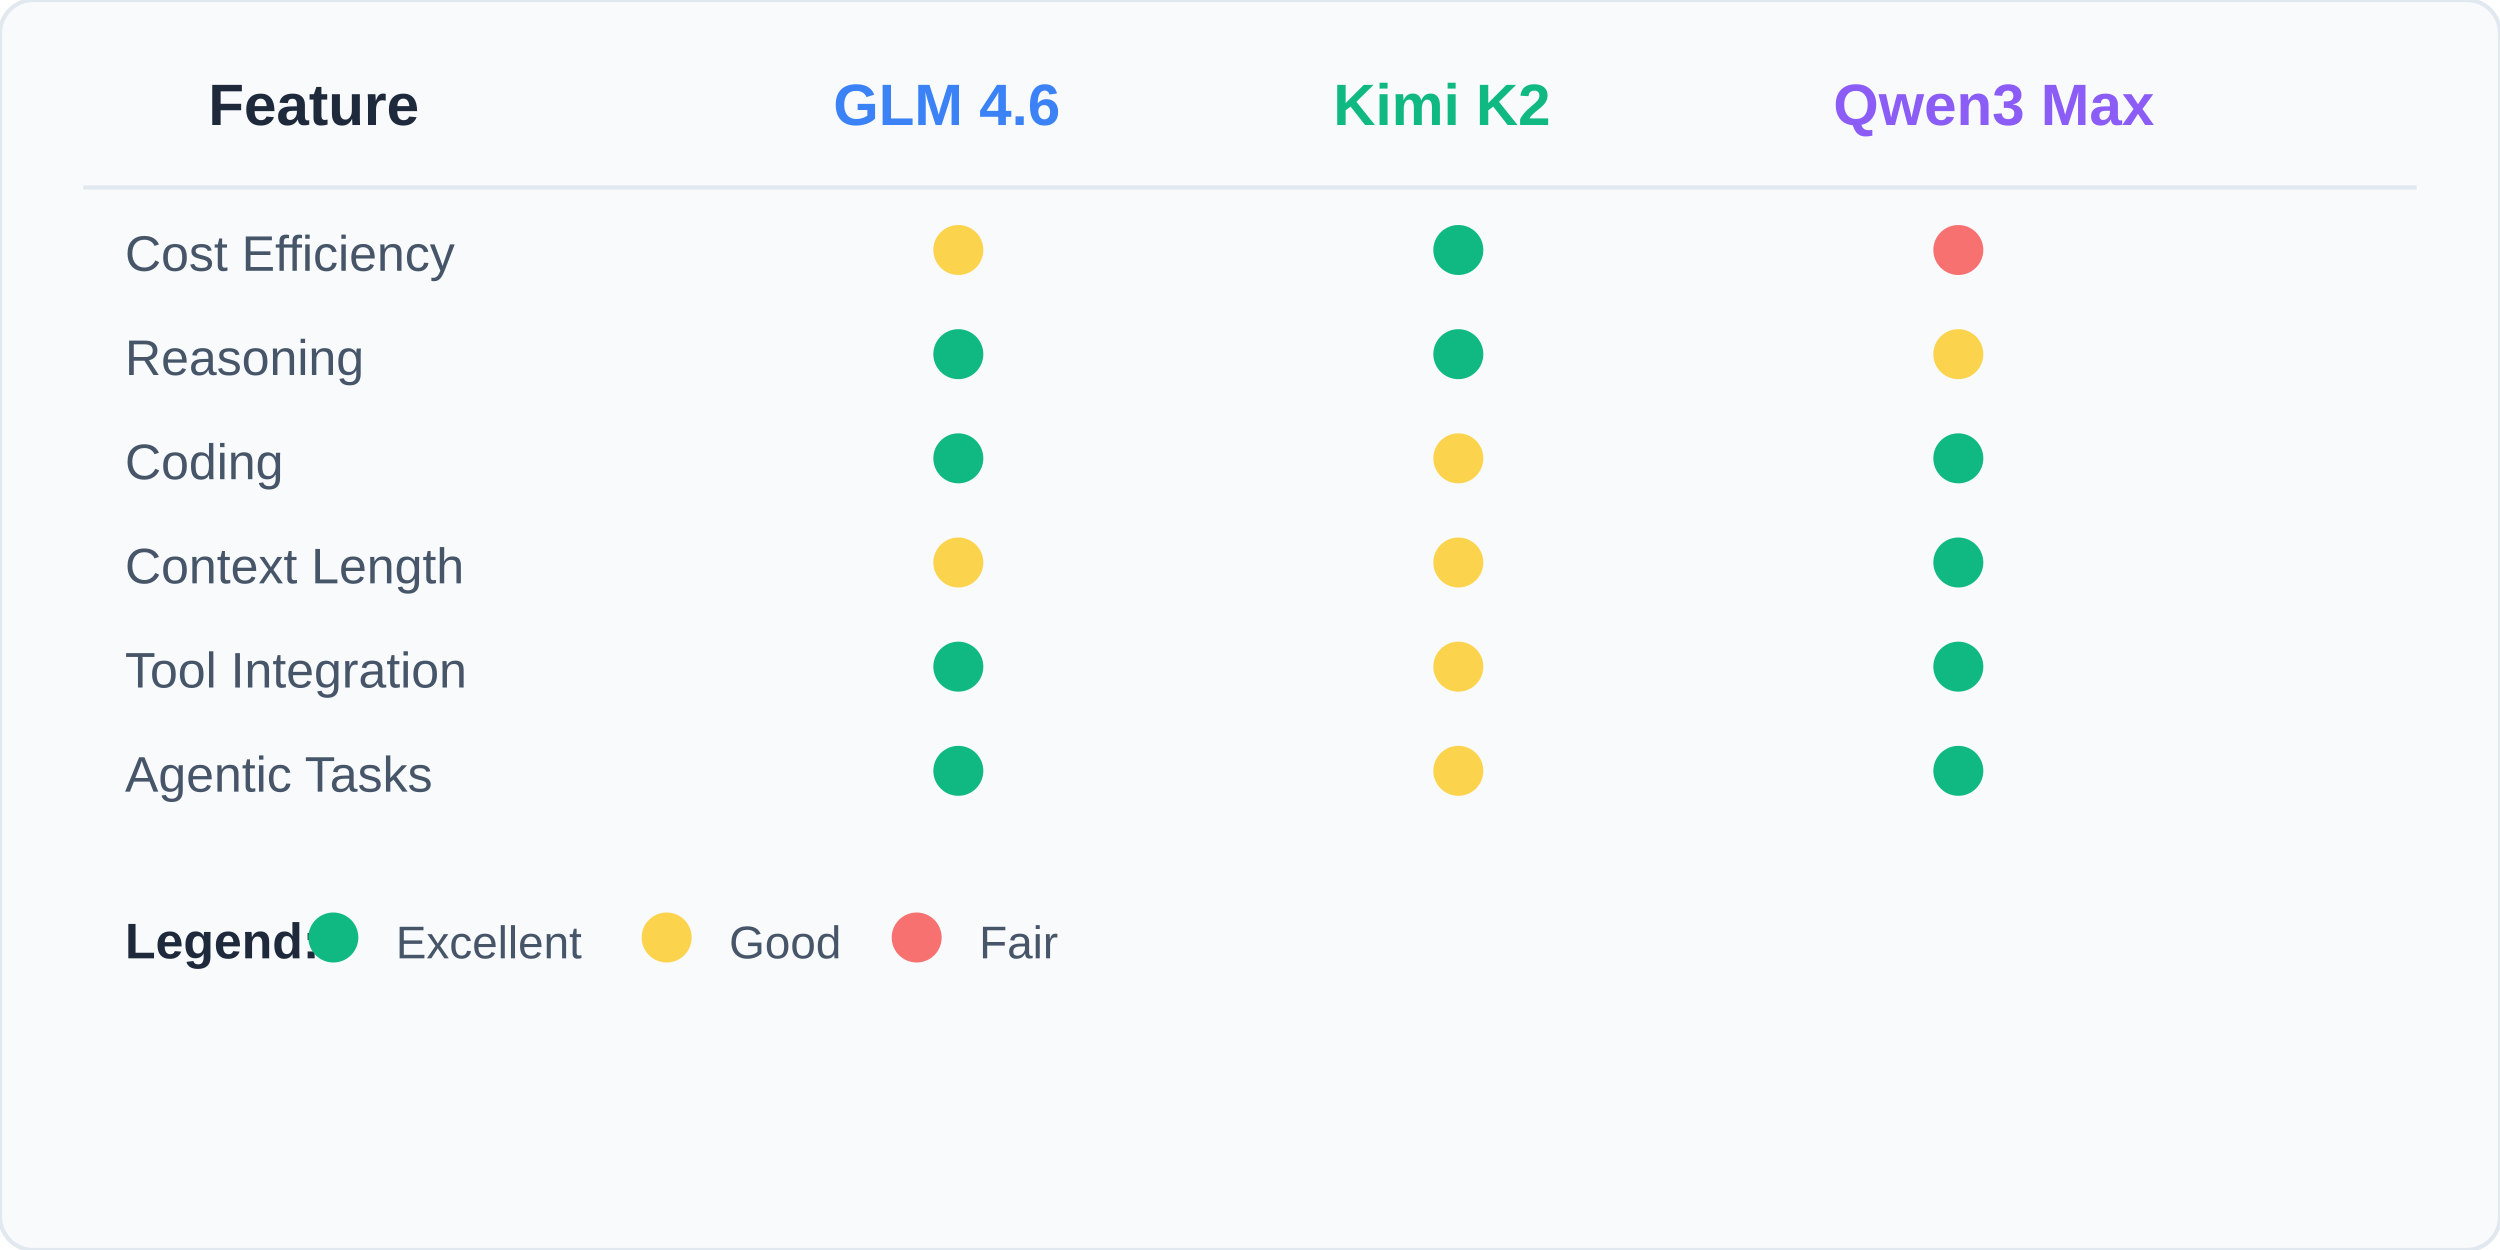
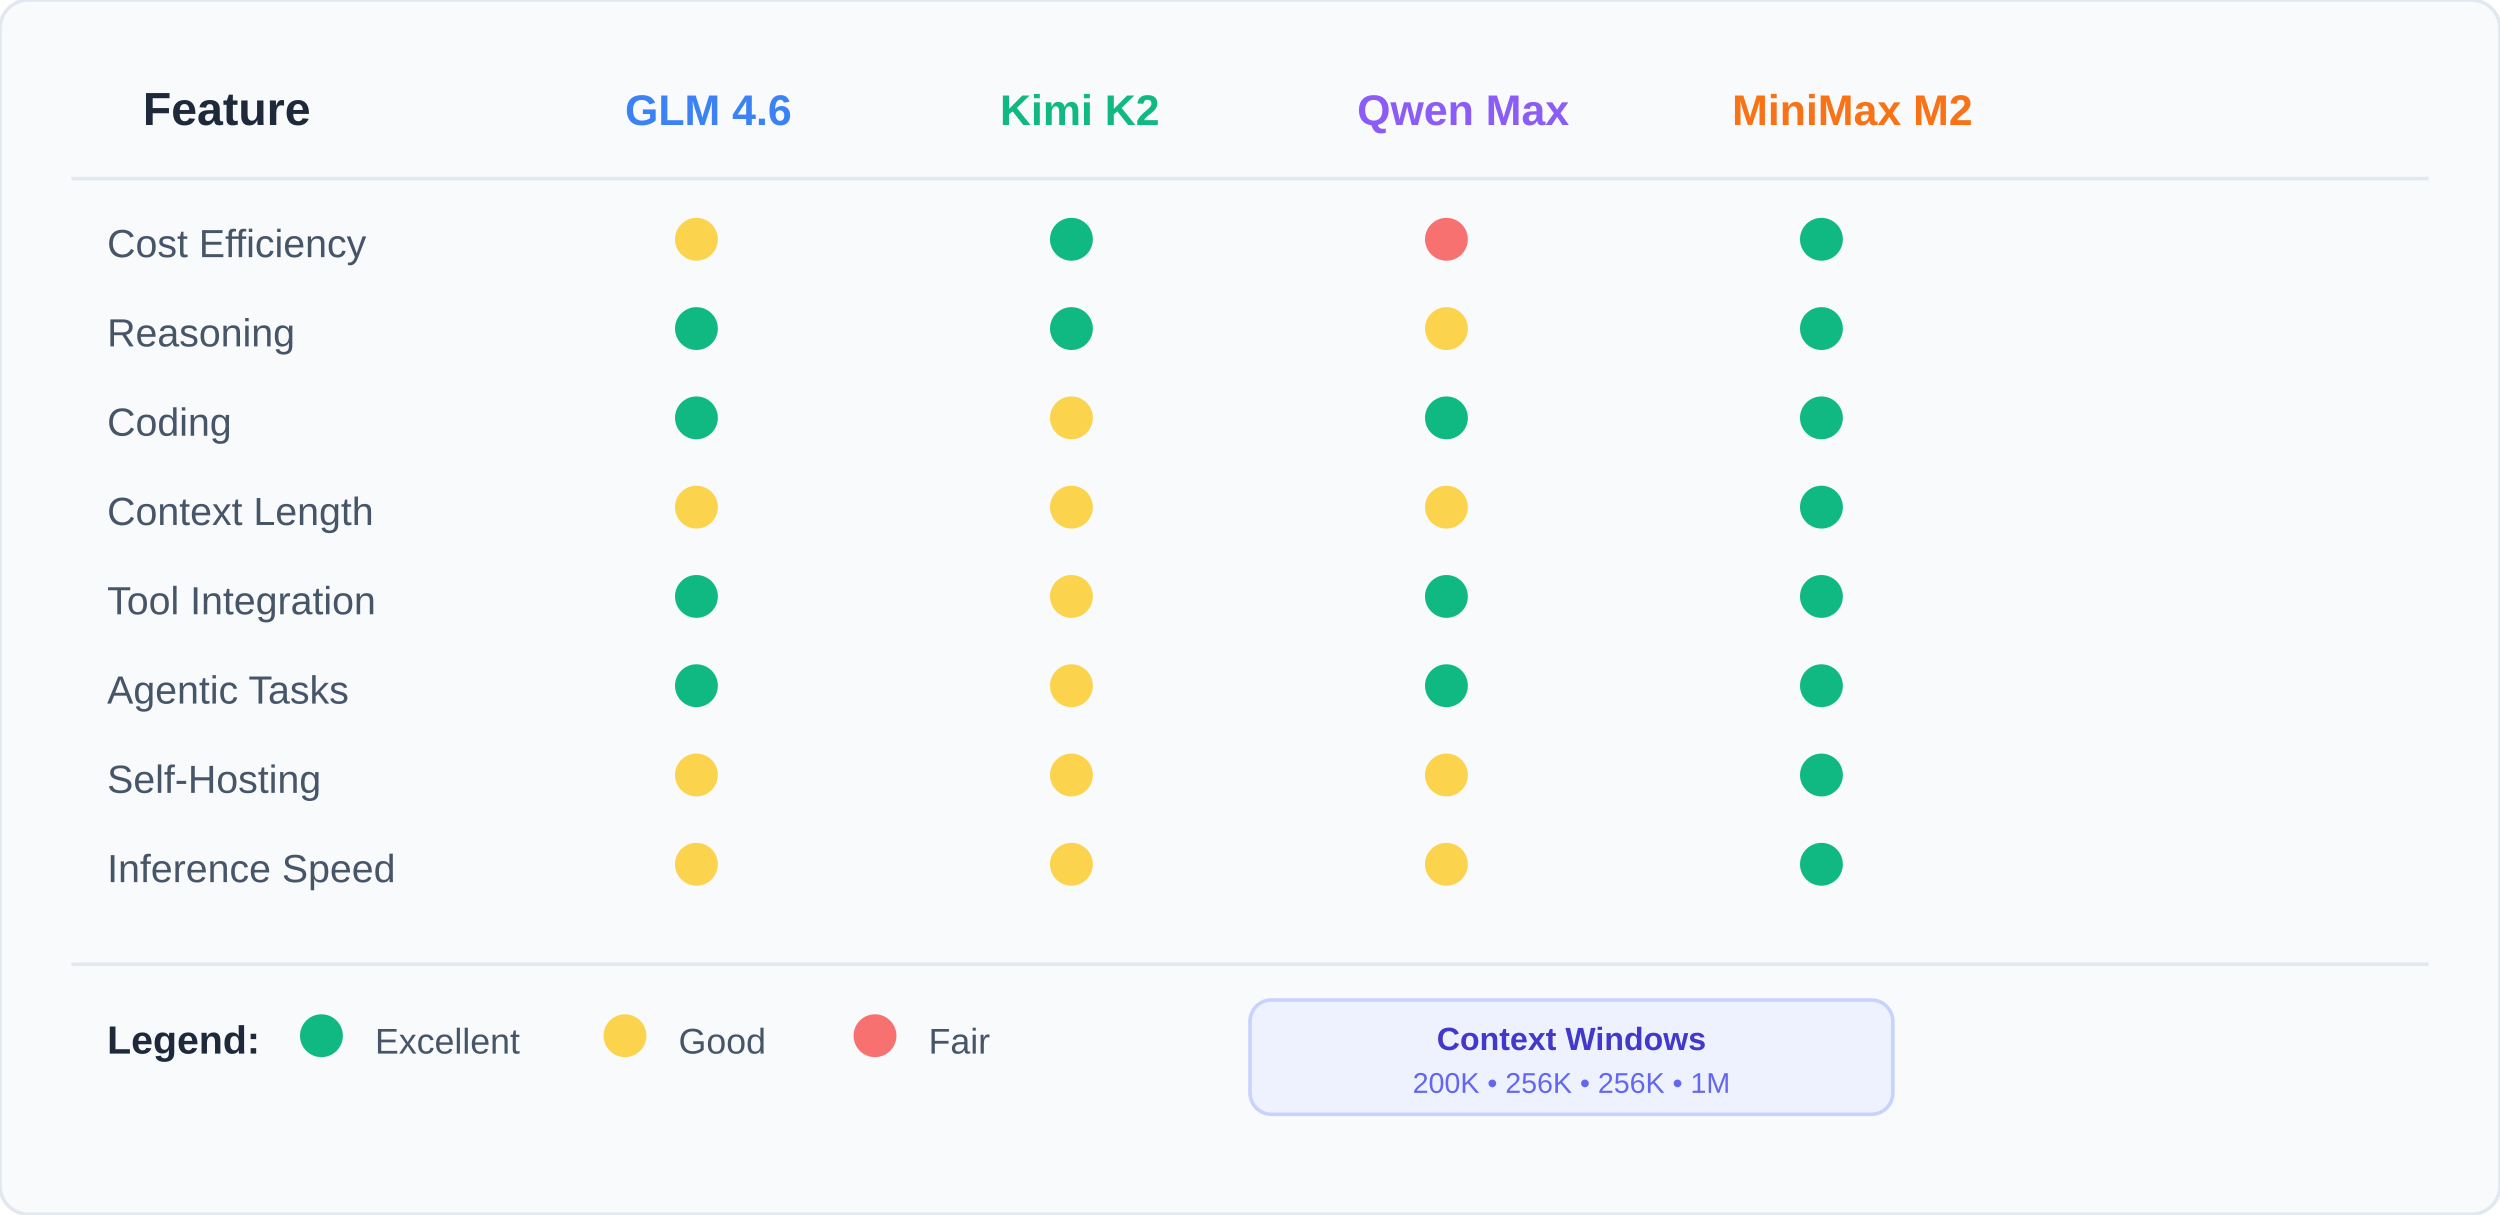
- <svg xmlns="http://www.w3.org/2000/svg" viewBox="0 0 600 300">
-   <rect width="600" height="300" fill="#F8FAFC" stroke="#E2E8F0" rx="8" />
-   <text x="50" y="30" font-family="Arial, sans-serif" font-size="14" font-weight="bold" fill="#1E293B">Feature</text>
-   <text x="200" y="30" font-family="Arial, sans-serif" font-size="14" font-weight="bold" fill="#3B82F6">GLM 4.6</text>
-   <text x="320" y="30" font-family="Arial, sans-serif" font-size="14" font-weight="bold" fill="#10B981">Kimi K2</text>
-   <text x="440" y="30" font-family="Arial, sans-serif" font-size="14" font-weight="bold" fill="#8B5CF6">Qwen3 Max</text>
-   <line x1="20" y1="45" x2="580" y2="45" stroke="#E2E8F0" />
-   <text x="30" y="65" font-family="Arial, sans-serif" font-size="12" fill="#475569">Cost Efficiency</text>
-   <circle cx="230" cy="60" r="6" fill="#FCD34D" />
-   <circle cx="350" cy="60" r="6" fill="#10B981" />
-   <circle cx="470" cy="60" r="6" fill="#F87171" />
-   <text x="30" y="90" font-family="Arial, sans-serif" font-size="12" fill="#475569">Reasoning</text>
-   <circle cx="230" cy="85" r="6" fill="#10B981" />
-   <circle cx="350" cy="85" r="6" fill="#10B981" />
-   <circle cx="470" cy="85" r="6" fill="#FCD34D" />
-   <text x="30" y="115" font-family="Arial, sans-serif" font-size="12" fill="#475569">Coding</text>
-   <circle cx="230" cy="110" r="6" fill="#10B981" />
-   <circle cx="350" cy="110" r="6" fill="#FCD34D" />
-   <circle cx="470" cy="110" r="6" fill="#10B981" />
-   <text x="30" y="140" font-family="Arial, sans-serif" font-size="12" fill="#475569">Context Length</text>
-   <circle cx="230" cy="135" r="6" fill="#FCD34D" />
-   <circle cx="350" cy="135" r="6" fill="#FCD34D" />
-   <circle cx="470" cy="135" r="6" fill="#10B981" />
-   <text x="30" y="165" font-family="Arial, sans-serif" font-size="12" fill="#475569">Tool Integration</text>
-   <circle cx="230" cy="160" r="6" fill="#10B981" />
-   <circle cx="350" cy="160" r="6" fill="#FCD34D" />
-   <circle cx="470" cy="160" r="6" fill="#10B981" />
-   <text x="30" y="190" font-family="Arial, sans-serif" font-size="12" fill="#475569">Agentic Tasks</text>
-   <circle cx="230" cy="185" r="6" fill="#10B981" />
-   <circle cx="350" cy="185" r="6" fill="#FCD34D" />
-   <circle cx="470" cy="185" r="6" fill="#10B981" />
-   <text x="30" y="230" font-family="Arial, sans-serif" font-size="12" font-weight="bold" fill="#1E293B">Legend:</text>
-   <circle cx="80" cy="225" r="6" fill="#10B981" />
-   <text x="95" y="230" font-family="Arial, sans-serif" font-size="11" fill="#475569">Excellent</text>
-   <circle cx="160" cy="225" r="6" fill="#FCD34D" />
-   <text x="175" y="230" font-family="Arial, sans-serif" font-size="11" fill="#475569">Good</text>
-   <circle cx="220" cy="225" r="6" fill="#F87171" />
-   <text x="235" y="230" font-family="Arial, sans-serif" font-size="11" fill="#475569">Fair</text>
+ <svg xmlns="http://www.w3.org/2000/svg" viewBox="0 0 700 340">
+   <rect width="700" height="340" fill="#F8FAFC" stroke="#E2E8F0" rx="8" />
+   <text x="40" y="35" font-family="Arial, sans-serif" font-size="13" font-weight="bold" fill="#1E293B">Feature</text>
+   <text x="175" y="35" font-family="Arial, sans-serif" font-size="12" font-weight="bold" fill="#3B82F6">GLM 4.6</text>
+   <text x="280" y="35" font-family="Arial, sans-serif" font-size="12" font-weight="bold" fill="#10B981">Kimi K2</text>
+   <text x="380" y="35" font-family="Arial, sans-serif" font-size="12" font-weight="bold" fill="#8B5CF6">Qwen Max</text>
+   <text x="485" y="35" font-family="Arial, sans-serif" font-size="12" font-weight="bold" fill="#F97316">MiniMax M2</text>
+   <line x1="20" y1="50" x2="680" y2="50" stroke="#E2E8F0" />
+   <text x="30" y="72" font-family="Arial, sans-serif" font-size="11" fill="#475569">Cost Efficiency</text>
+   <circle cx="195" cy="67" r="6" fill="#FCD34D" />
+   <circle cx="300" cy="67" r="6" fill="#10B981" />
+   <circle cx="405" cy="67" r="6" fill="#F87171" />
+   <circle cx="510" cy="67" r="6" fill="#10B981" />
+   <text x="30" y="97" font-family="Arial, sans-serif" font-size="11" fill="#475569">Reasoning</text>
+   <circle cx="195" cy="92" r="6" fill="#10B981" />
+   <circle cx="300" cy="92" r="6" fill="#10B981" />
+   <circle cx="405" cy="92" r="6" fill="#FCD34D" />
+   <circle cx="510" cy="92" r="6" fill="#10B981" />
+   <text x="30" y="122" font-family="Arial, sans-serif" font-size="11" fill="#475569">Coding</text>
+   <circle cx="195" cy="117" r="6" fill="#10B981" />
+   <circle cx="300" cy="117" r="6" fill="#FCD34D" />
+   <circle cx="405" cy="117" r="6" fill="#10B981" />
+   <circle cx="510" cy="117" r="6" fill="#10B981" />
+   <text x="30" y="147" font-family="Arial, sans-serif" font-size="11" fill="#475569">Context Length</text>
+   <circle cx="195" cy="142" r="6" fill="#FCD34D" />
+   <circle cx="300" cy="142" r="6" fill="#FCD34D" />
+   <circle cx="405" cy="142" r="6" fill="#FCD34D" />
+   <circle cx="510" cy="142" r="6" fill="#10B981" />
+   <text x="30" y="172" font-family="Arial, sans-serif" font-size="11" fill="#475569">Tool Integration</text>
+   <circle cx="195" cy="167" r="6" fill="#10B981" />
+   <circle cx="300" cy="167" r="6" fill="#FCD34D" />
+   <circle cx="405" cy="167" r="6" fill="#10B981" />
+   <circle cx="510" cy="167" r="6" fill="#10B981" />
+   <text x="30" y="197" font-family="Arial, sans-serif" font-size="11" fill="#475569">Agentic Tasks</text>
+   <circle cx="195" cy="192" r="6" fill="#10B981" />
+   <circle cx="300" cy="192" r="6" fill="#FCD34D" />
+   <circle cx="405" cy="192" r="6" fill="#10B981" />
+   <circle cx="510" cy="192" r="6" fill="#10B981" />
+   <text x="30" y="222" font-family="Arial, sans-serif" font-size="11" fill="#475569">Self-Hosting</text>
+   <circle cx="195" cy="217" r="6" fill="#FCD34D" />
+   <circle cx="300" cy="217" r="6" fill="#FCD34D" />
+   <circle cx="405" cy="217" r="6" fill="#FCD34D" />
+   <circle cx="510" cy="217" r="6" fill="#10B981" />
+   <text x="30" y="247" font-family="Arial, sans-serif" font-size="11" fill="#475569">Inference Speed</text>
+   <circle cx="195" cy="242" r="6" fill="#FCD34D" />
+   <circle cx="300" cy="242" r="6" fill="#FCD34D" />
+   <circle cx="405" cy="242" r="6" fill="#FCD34D" />
+   <circle cx="510" cy="242" r="6" fill="#10B981" />
+   <line x1="20" y1="270" x2="680" y2="270" stroke="#E2E8F0" />
+   <text x="30" y="295" font-family="Arial, sans-serif" font-size="11" font-weight="bold" fill="#1E293B">Legend:</text>
+   <circle cx="90" cy="290" r="6" fill="#10B981" />
+   <text x="105" y="295" font-family="Arial, sans-serif" font-size="10" fill="#475569">Excellent</text>
+   <circle cx="175" cy="290" r="6" fill="#FCD34D" />
+   <text x="190" y="295" font-family="Arial, sans-serif" font-size="10" fill="#475569">Good</text>
+   <circle cx="245" cy="290" r="6" fill="#F87171" />
+   <text x="260" y="295" font-family="Arial, sans-serif" font-size="10" fill="#475569">Fair</text>
+   <g transform="translate(350, 280)">
+     <rect x="0" y="0" width="180" height="32" fill="#EEF2FF" rx="6" stroke="#C7D2FE" />
+     <text x="90" y="14" font-family="Arial, sans-serif" font-size="9" font-weight="bold" fill="#4338CA" text-anchor="middle">Context Windows</text>
+     <text x="90" y="26" font-family="Arial, sans-serif" font-size="8" fill="#6366F1" text-anchor="middle">200K • 256K • 256K • 1M</text>
+   </g>
</svg>
